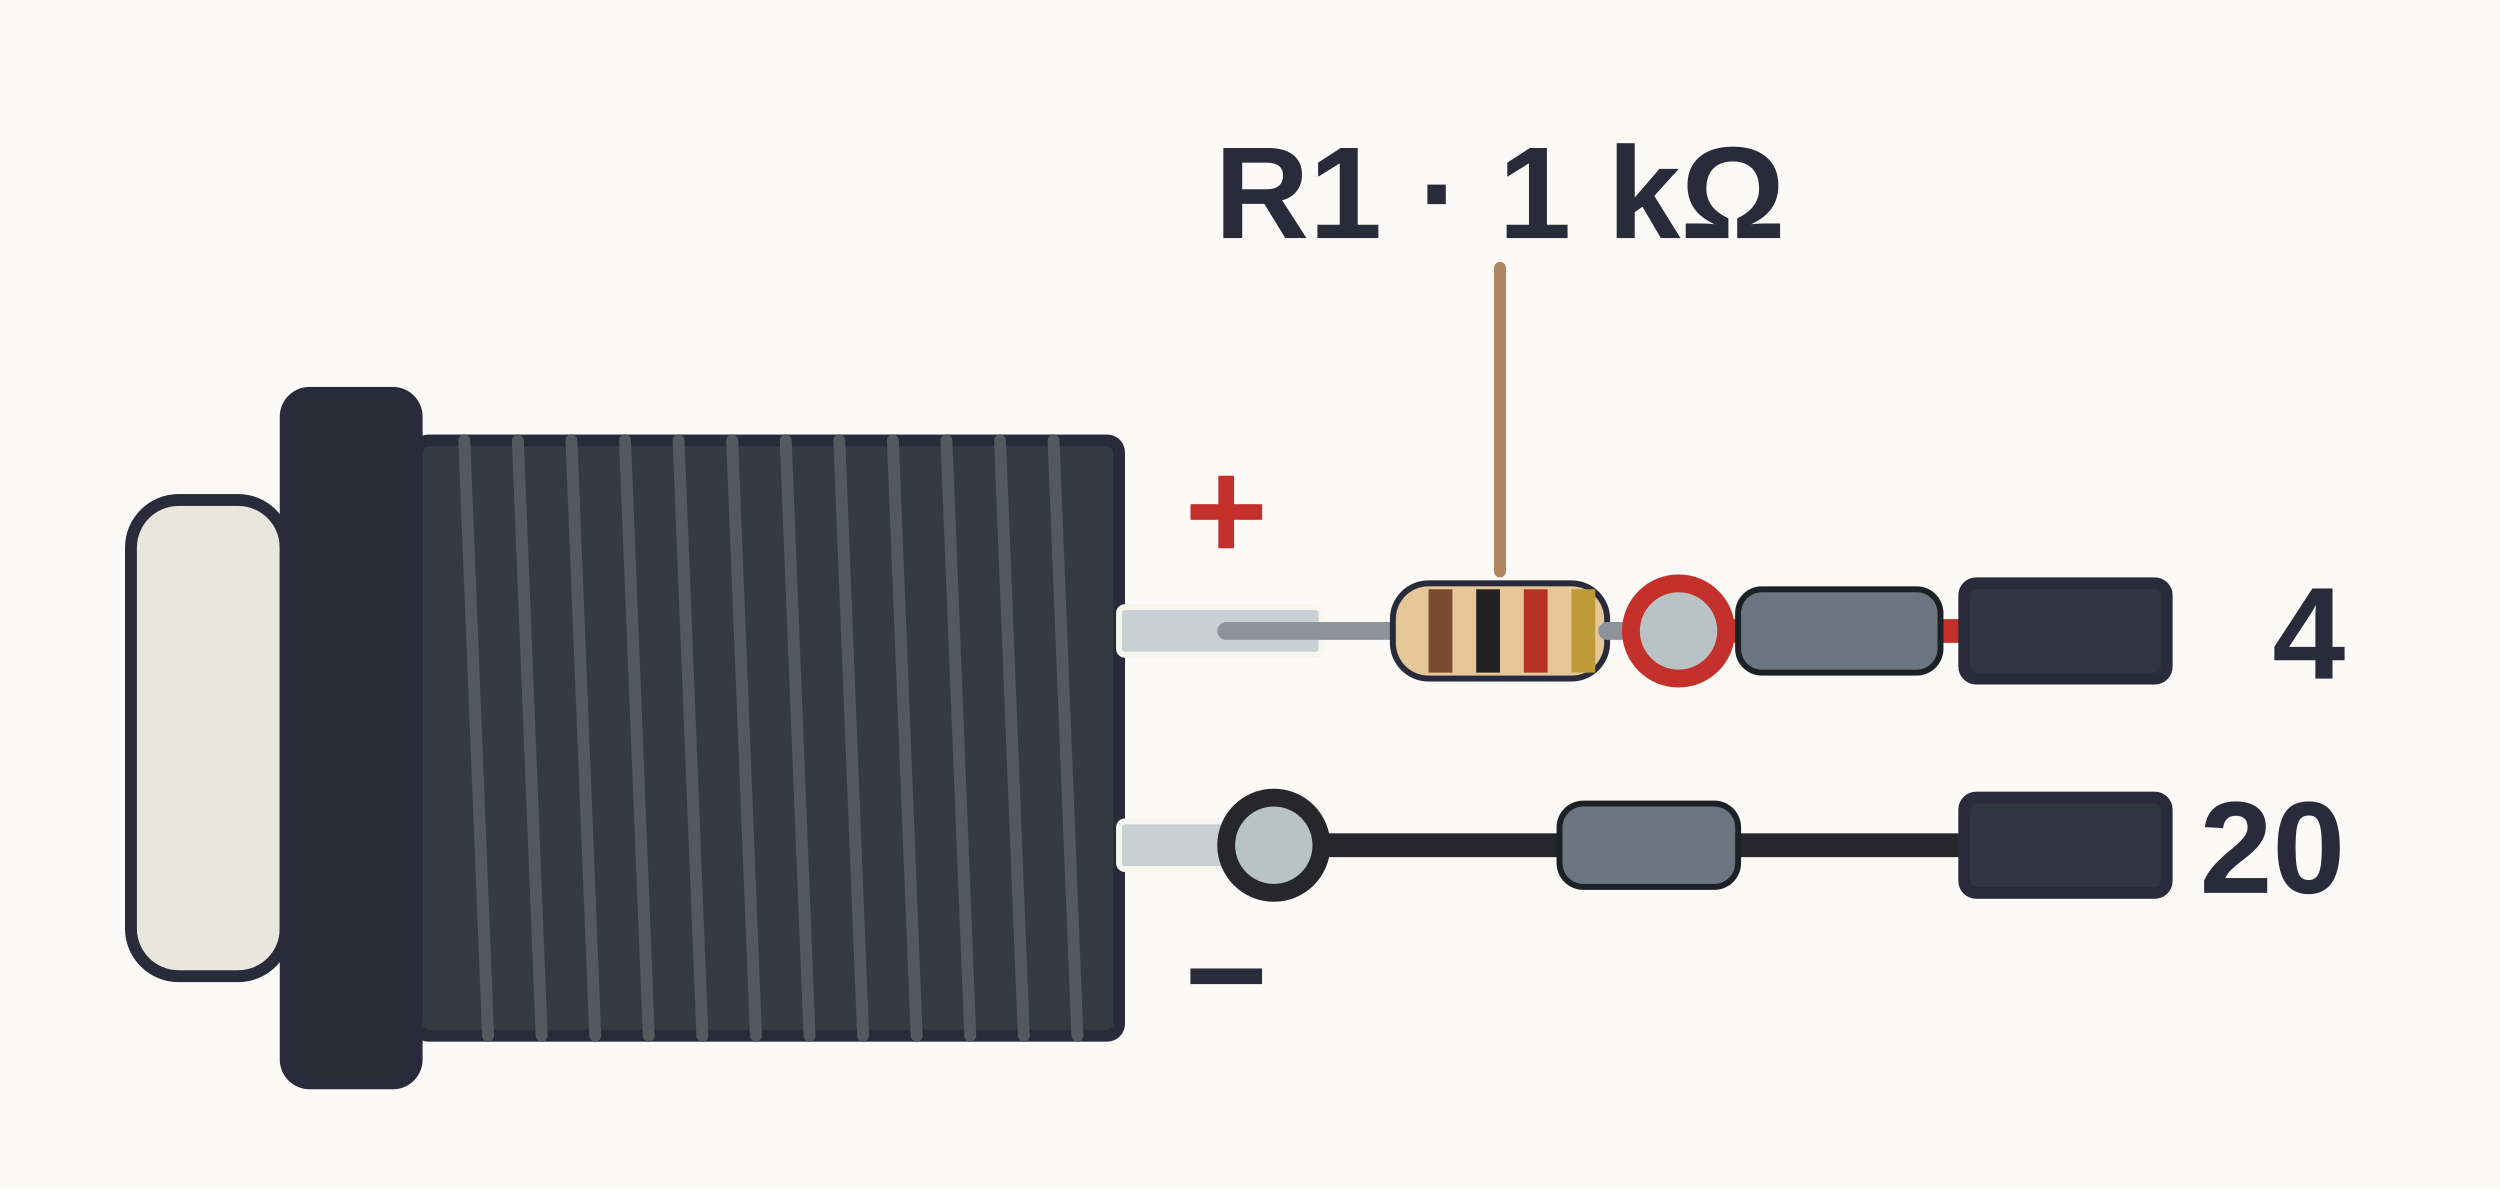
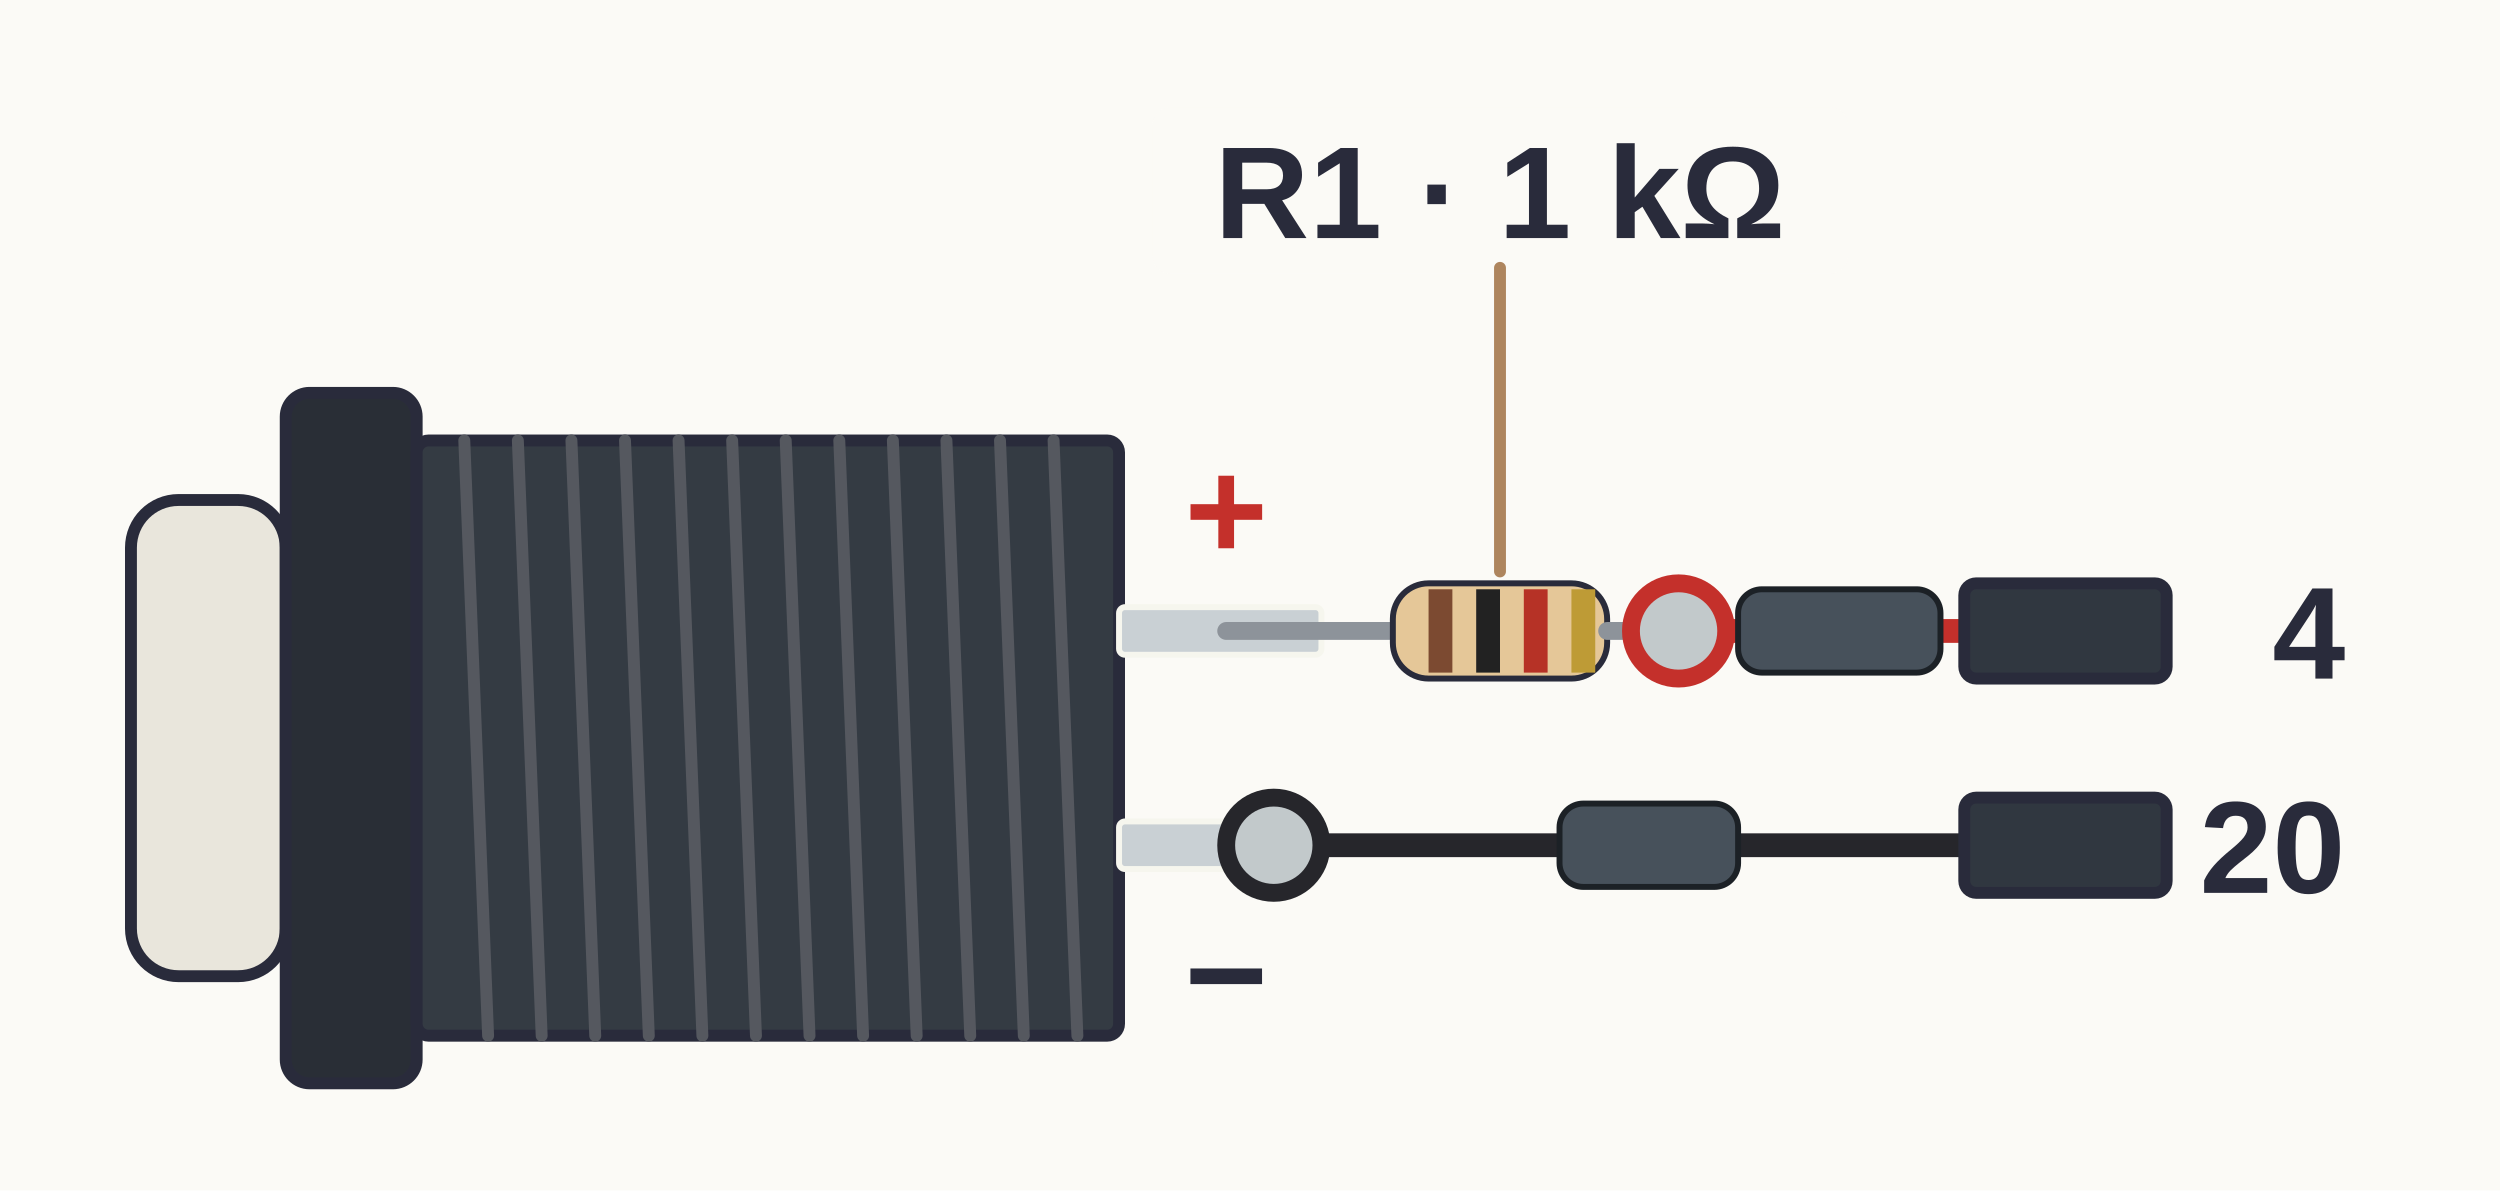
<svg xmlns="http://www.w3.org/2000/svg" viewBox="0 101 420 200" width="420" height="200" role="img">
  <defs>
    <marker id="arrow" viewBox="0 0 10 10" refX="8" refY="5" markerWidth="7" markerHeight="7" orient="auto-start-reverse">
      <path d="M0 0 L10 5 L0 10z" fill="#2f6fb5" />
    </marker>
  </defs>
  <rect x="0" y="101" width="420" height="200" fill="#fbfaf6" />
  <rect x="22" y="185" width="26" height="80" rx="8" fill="#e9e6dc" stroke="#292b3b" stroke-width="2" />
  <rect x="48" y="167" width="22" height="116" rx="4" fill="#292e36" stroke="#292b3b" stroke-width="2" />
  <rect x="70" y="175" width="118" height="100" rx="2" fill="#343b43" stroke="#292b3b" stroke-width="2" />
  <path d="M78 175 L82 275" fill="none" stroke="#55585f" stroke-width="2" stroke-linejoin="round" stroke-linecap="round" />
  <path d="M87 175 L91 275" fill="none" stroke="#55585f" stroke-width="2" stroke-linejoin="round" stroke-linecap="round" />
  <path d="M96 175 L100 275" fill="none" stroke="#55585f" stroke-width="2" stroke-linejoin="round" stroke-linecap="round" />
  <path d="M105 175 L109 275" fill="none" stroke="#55585f" stroke-width="2" stroke-linejoin="round" stroke-linecap="round" />
  <path d="M114 175 L118 275" fill="none" stroke="#55585f" stroke-width="2" stroke-linejoin="round" stroke-linecap="round" />
  <path d="M123 175 L127 275" fill="none" stroke="#55585f" stroke-width="2" stroke-linejoin="round" stroke-linecap="round" />
  <path d="M132 175 L136 275" fill="none" stroke="#55585f" stroke-width="2" stroke-linejoin="round" stroke-linecap="round" />
  <path d="M141 175 L145 275" fill="none" stroke="#55585f" stroke-width="2" stroke-linejoin="round" stroke-linecap="round" />
  <path d="M150 175 L154 275" fill="none" stroke="#55585f" stroke-width="2" stroke-linejoin="round" stroke-linecap="round" />
  <path d="M159 175 L163 275" fill="none" stroke="#55585f" stroke-width="2" stroke-linejoin="round" stroke-linecap="round" />
  <path d="M168 175 L172 275" fill="none" stroke="#55585f" stroke-width="2" stroke-linejoin="round" stroke-linecap="round" />
  <path d="M177 175 L181 275" fill="none" stroke="#55585f" stroke-width="2" stroke-linejoin="round" stroke-linecap="round" />
  <rect x="188" y="203" width="34" height="8" rx="1" fill="#c9d0d4" stroke="#f6f6ee" stroke-width="1" />
  <rect x="188" y="239" width="34" height="8" rx="1" fill="#c9d0d4" stroke="#f6f6ee" stroke-width="1" />
  <text x="206" y="195" font-family="Arial,Helvetica,sans-serif" font-size="24" fill="#c4302b" font-weight="700" text-anchor="middle">+</text>
  <text x="206" y="273" font-family="Arial,Helvetica,sans-serif" font-size="24" fill="#292b3b" font-weight="700" text-anchor="middle">−</text>
  <path d="M214 243 L330 243" fill="none" stroke="#fbfaf6" stroke-width="9" stroke-linejoin="round" stroke-linecap="round" />
  <path d="M214 243 L330 243" fill="none" stroke="#26262b" stroke-width="4" stroke-linejoin="round" stroke-linecap="round" />
-   <circle cx="214" cy="243" r="8" fill="#b9c2c5" stroke="#26262b" stroke-width="3" />
-   <rect x="262" y="236" width="30" height="14" rx="4" fill="#6b7580" stroke="#1c2126" stroke-width="1" />
+   <circle cx="214" cy="243" r="8" fill="#c2c9cb" stroke="#26262b" stroke-width="3" />
+   <rect x="262" y="236" width="30" height="14" rx="4" fill="#47515b" stroke="#1c2126" stroke-width="1" />
  <rect x="330" y="235" width="34" height="16" rx="2" fill="#303740" stroke="#292b3b" stroke-width="2" />
  <text x="394" y="251" font-family="Arial,Helvetica,sans-serif" font-size="22" fill="#292b3b" font-weight="700" text-anchor="end">20</text>
  <path d="M206 207 L234 207" fill="none" stroke="#8d939a" stroke-width="3" stroke-linejoin="round" stroke-linecap="round" />
  <rect x="234" y="199" width="36" height="16" rx="6" fill="#e5c798" stroke="#292b3b" stroke-width="1" />
  <rect x="240" y="200" width="4" height="14" rx="0" fill="#7c4a31" stroke="none" stroke-width="2" />
  <rect x="248" y="200" width="4" height="14" rx="0" fill="#222" stroke="none" stroke-width="2" />
  <rect x="256" y="200" width="4" height="14" rx="0" fill="#b63226" stroke="none" stroke-width="2" />
  <rect x="264" y="200" width="4" height="14" rx="0" fill="#be9b36" stroke="none" stroke-width="2" />
  <path d="M270 207 L282 207" fill="none" stroke="#8d939a" stroke-width="3" stroke-linejoin="round" stroke-linecap="round" />
  <path d="M282 207 L330 207" fill="none" stroke="#fbfaf6" stroke-width="9" stroke-linejoin="round" stroke-linecap="round" />
  <path d="M282 207 L330 207" fill="none" stroke="#c4302b" stroke-width="4" stroke-linejoin="round" stroke-linecap="round" />
-   <circle cx="282" cy="207" r="8" fill="#b9c2c5" stroke="#c4302b" stroke-width="3" />
-   <rect x="292" y="200" width="34" height="14" rx="4" fill="#6b7580" stroke="#1c2126" stroke-width="1" />
+   <circle cx="282" cy="207" r="8" fill="#c2c9cb" stroke="#c4302b" stroke-width="3" />
+   <rect x="292" y="200" width="34" height="14" rx="4" fill="#47515b" stroke="#1c2126" stroke-width="1" />
  <rect x="330" y="199" width="34" height="16" rx="2" fill="#303740" stroke="#292b3b" stroke-width="2" />
  <text x="394" y="215" font-family="Arial,Helvetica,sans-serif" font-size="22" fill="#292b3b" font-weight="700" text-anchor="end">4</text>
  <rect x="193.6" y="119" width="116.9" height="28" rx="3" fill="#fbfaf6" opacity=".92" />
  <text x="252" y="141" font-family="Arial,Helvetica,sans-serif" font-size="22" fill="#292b3b" font-weight="700" text-anchor="middle">R1 · 1 kΩ</text>
  <path d="M252 146 L252 197" fill="none" stroke="#ae855e" stroke-width="2" stroke-linejoin="round" stroke-linecap="round" />
</svg>
